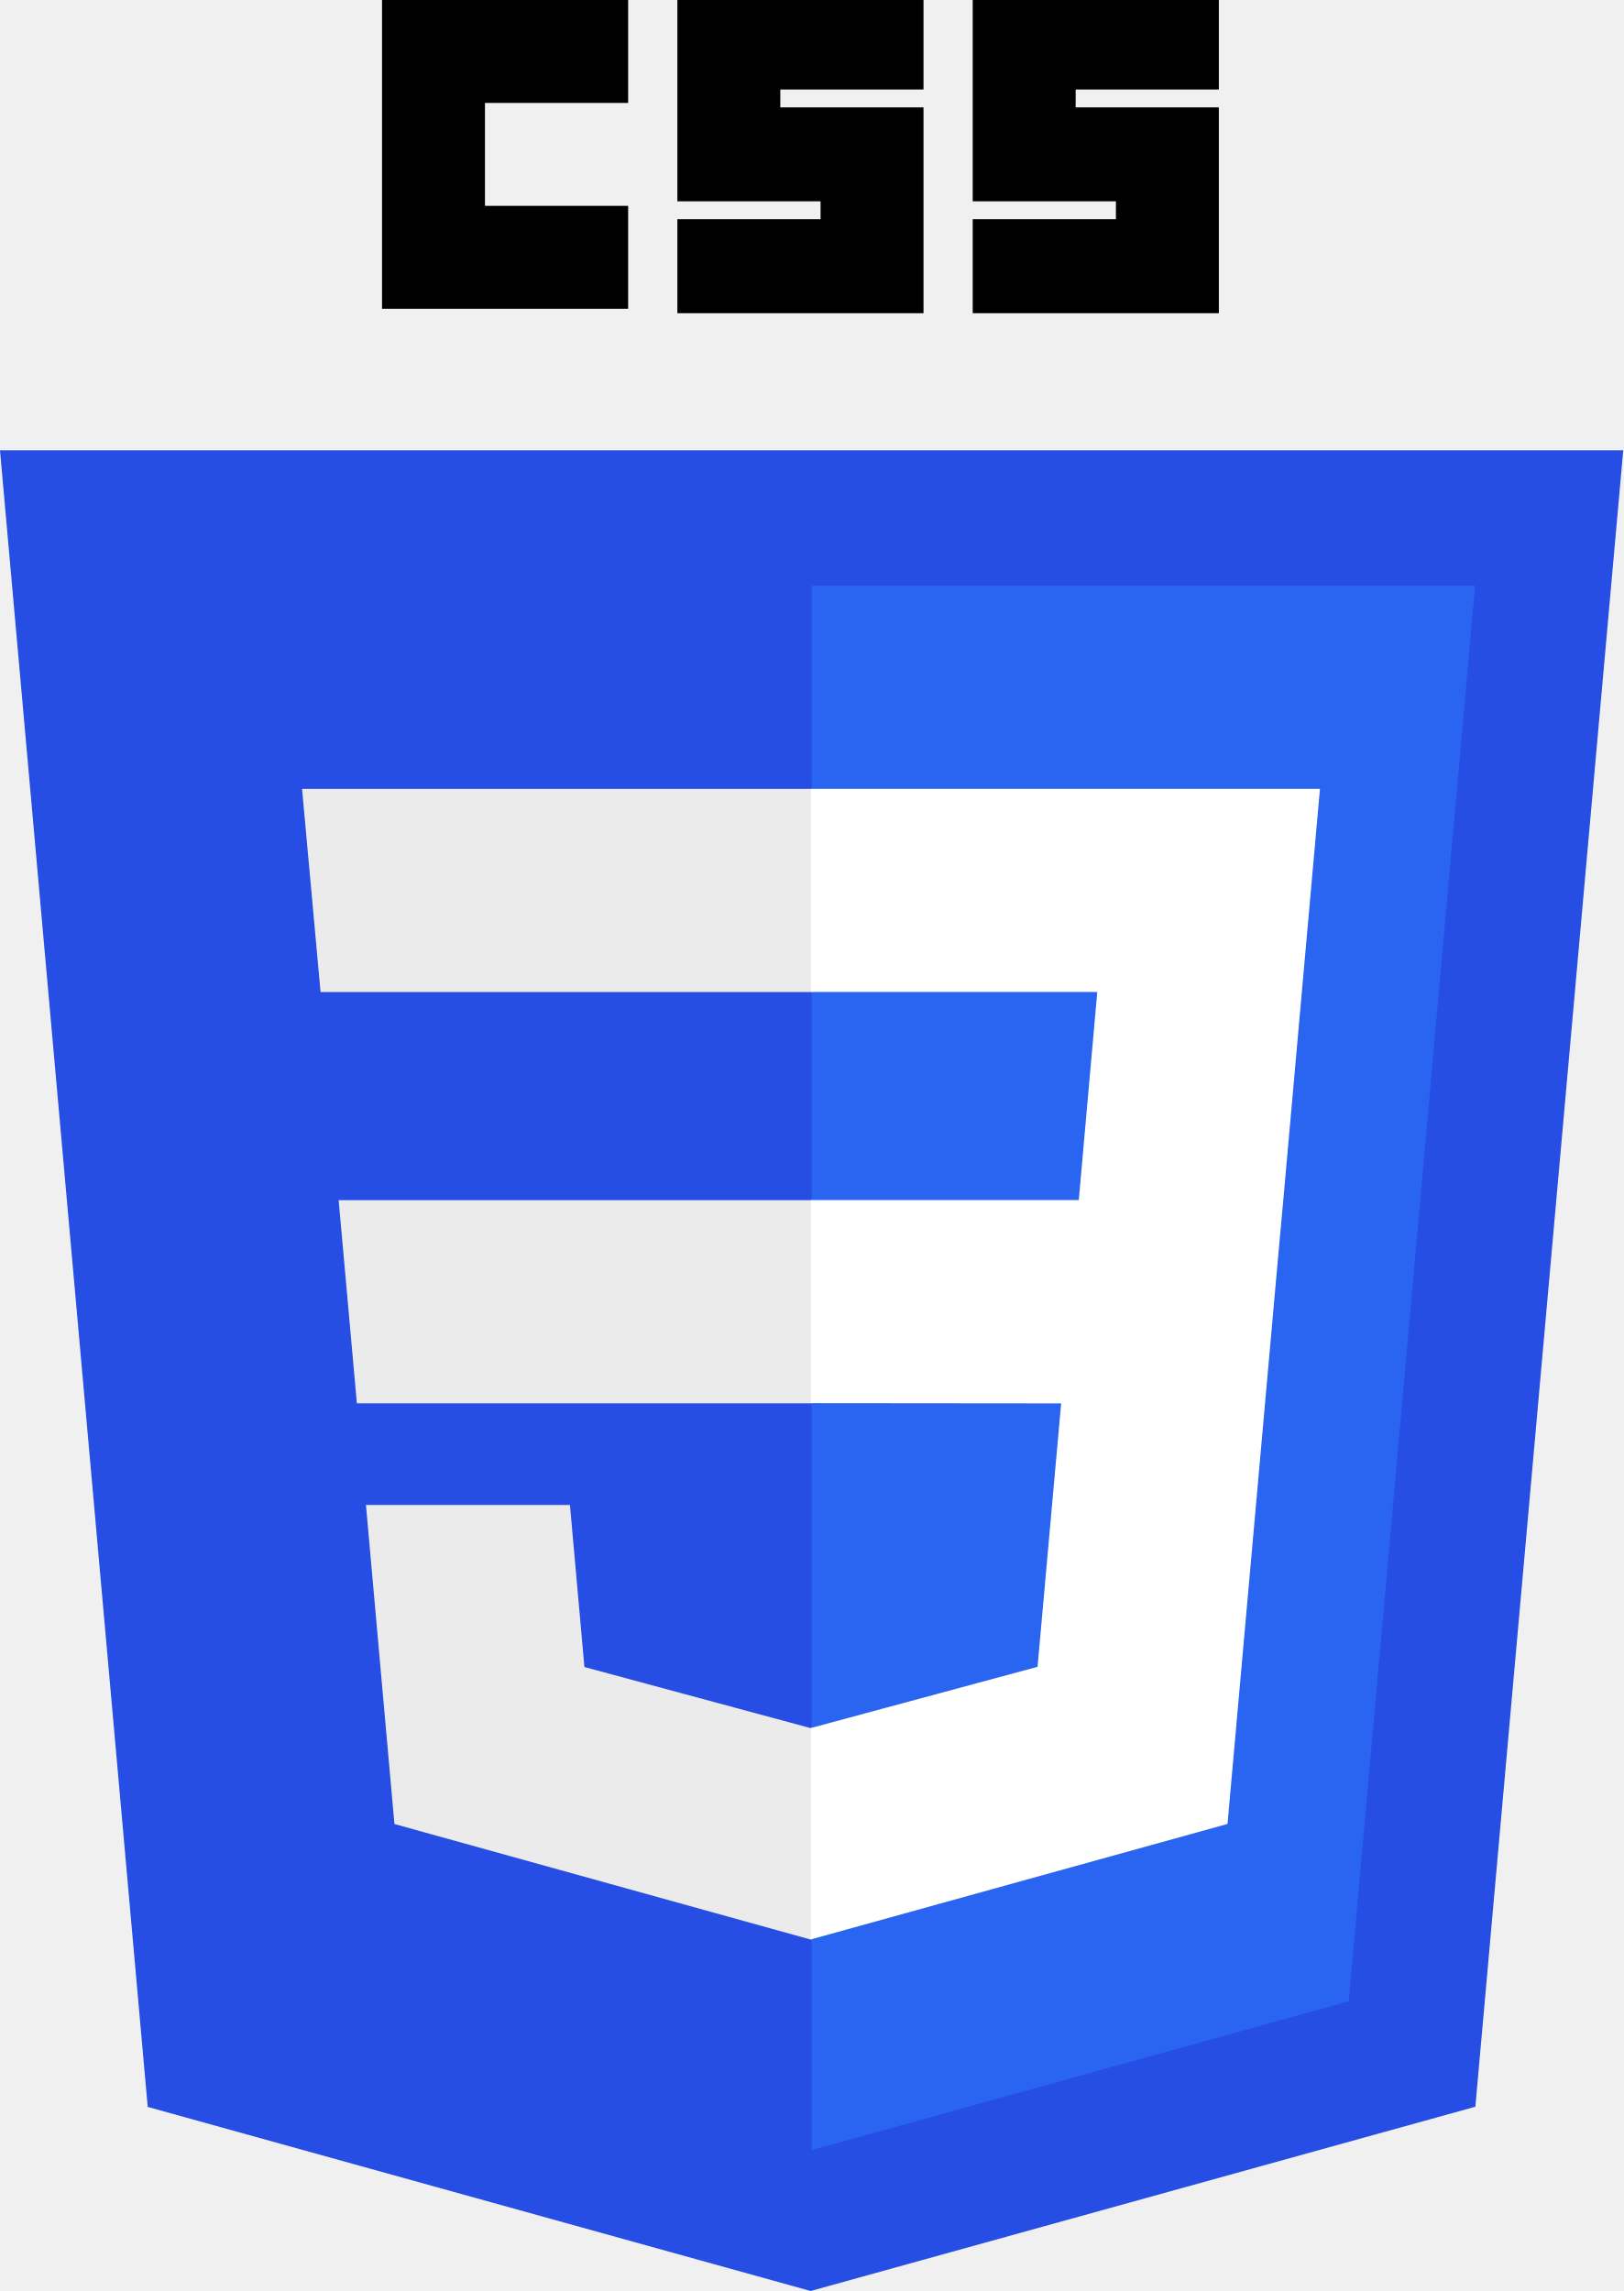
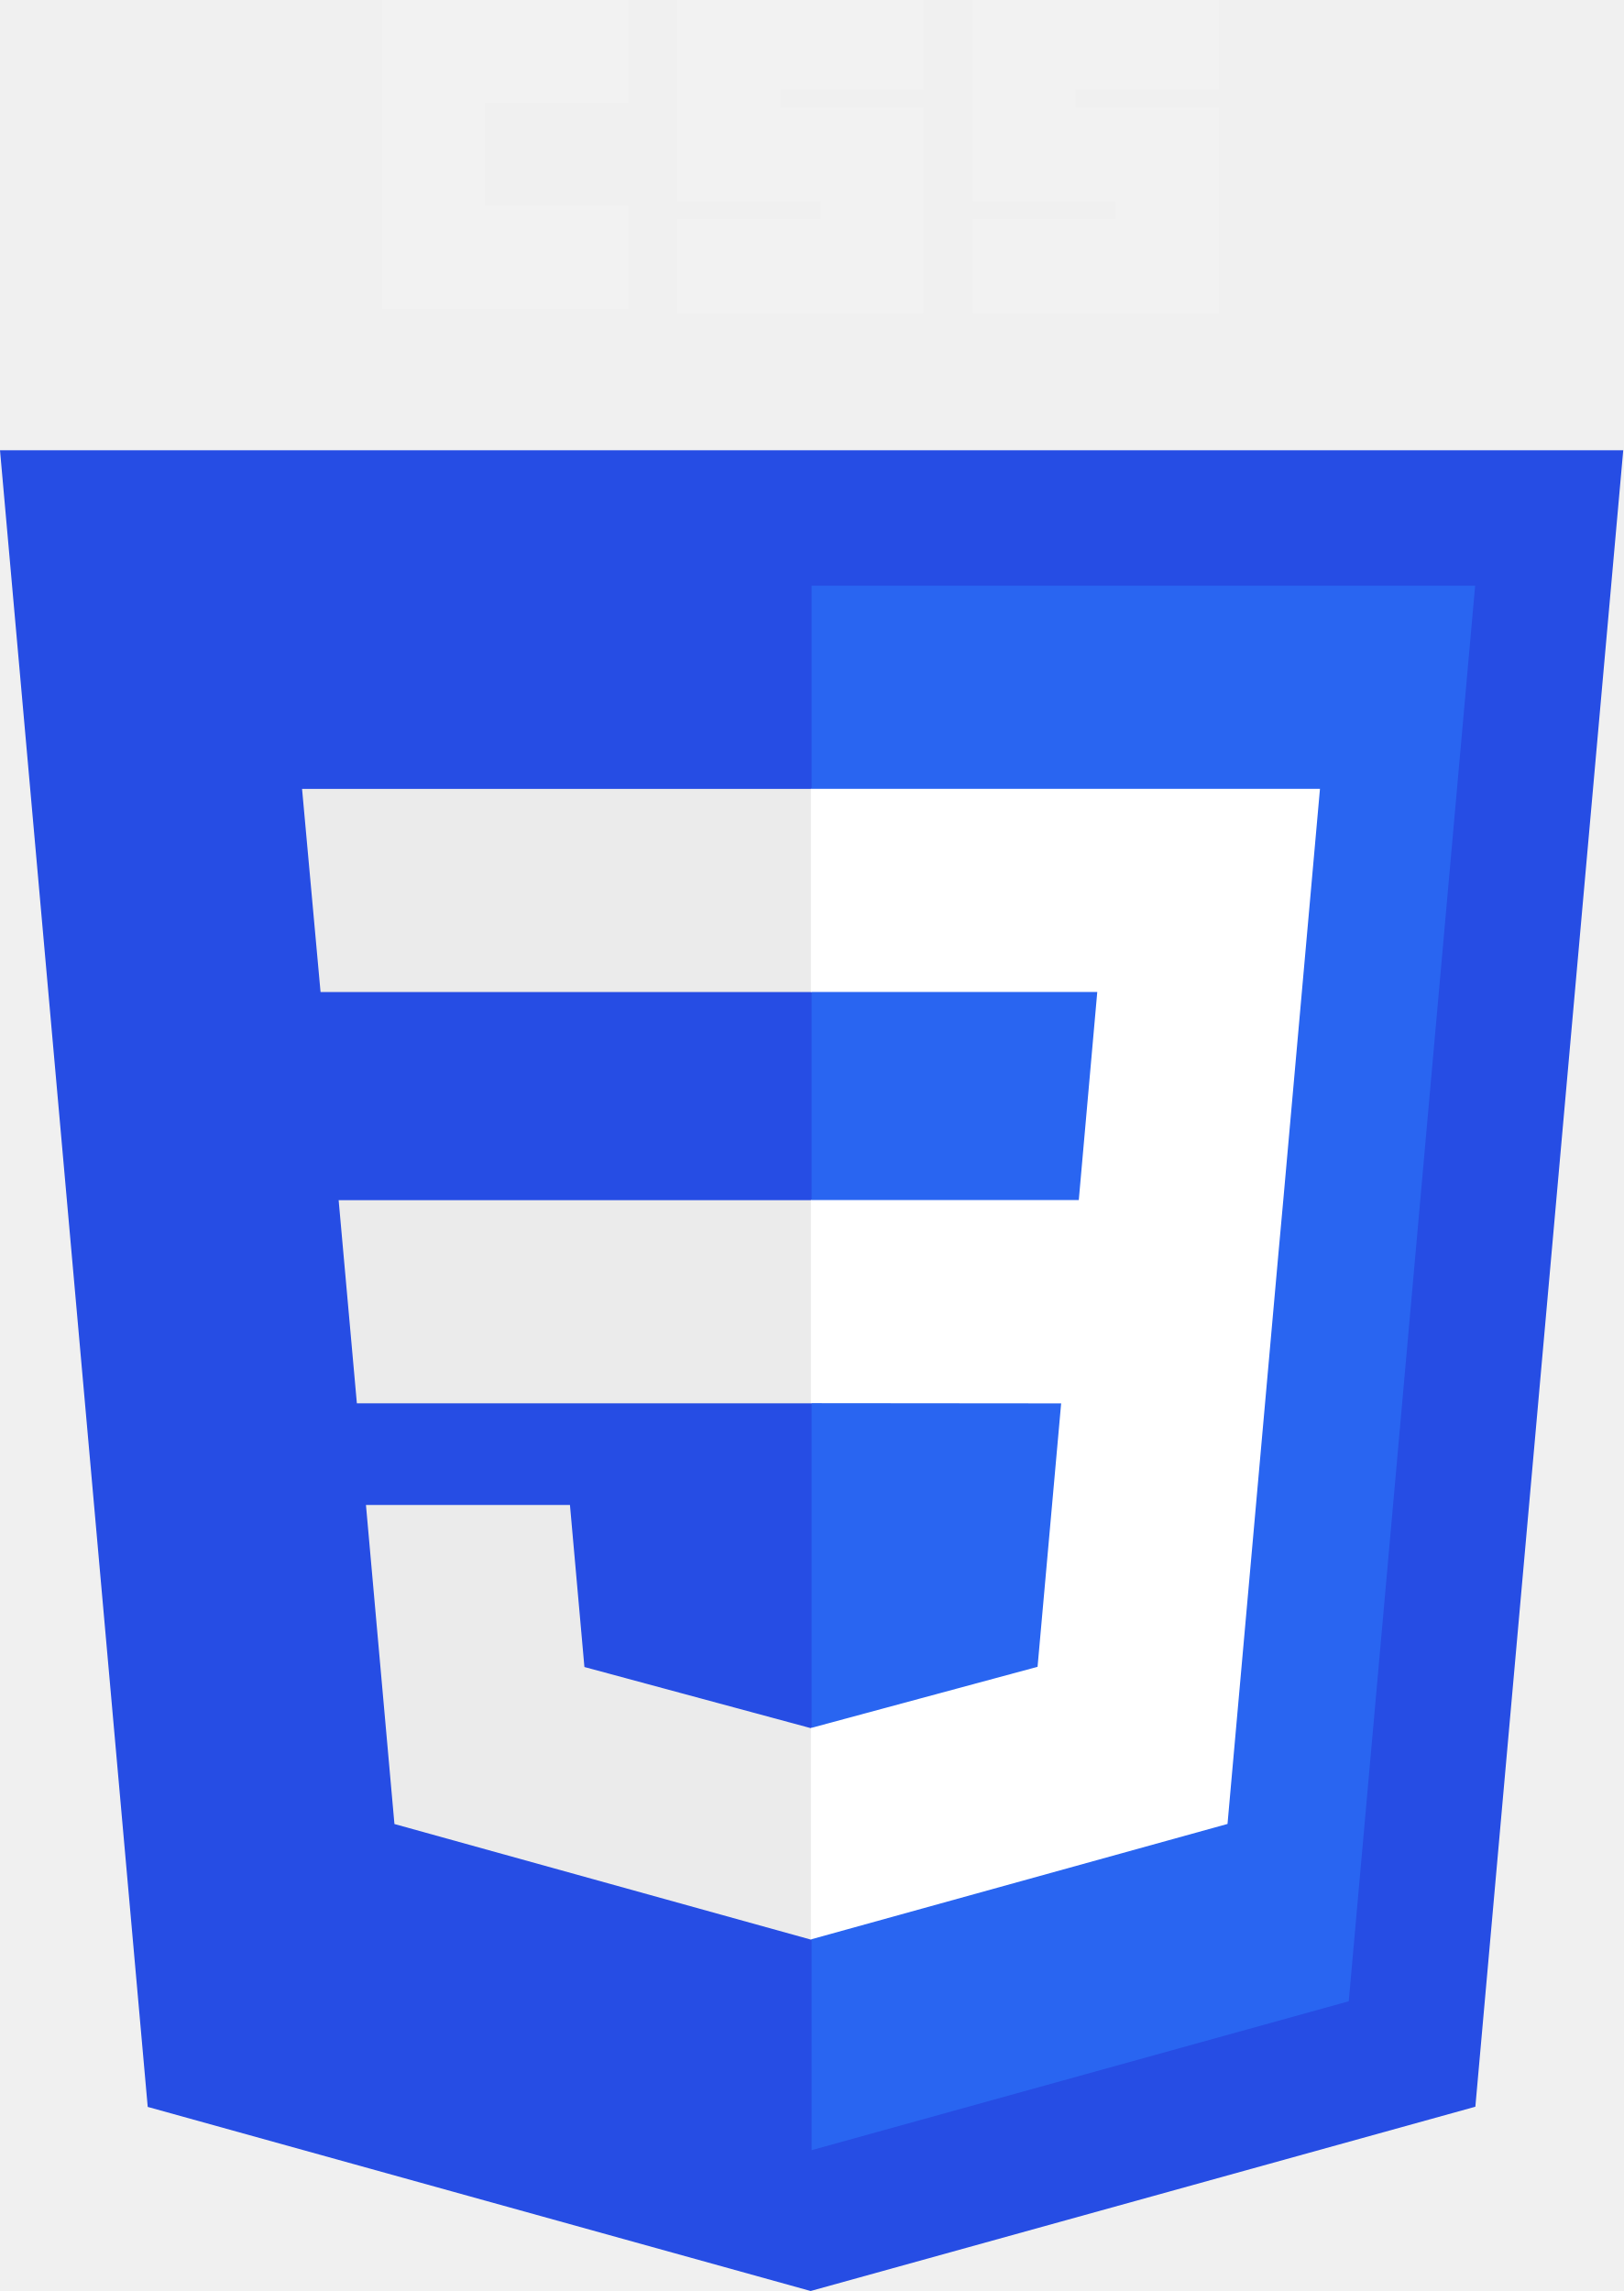
<svg xmlns="http://www.w3.org/2000/svg" id="layer1" width="80.71" height="113.922" viewBox="0 0 80.71 113.922">
  <g id="g3013" transform="translate(0 0)">
    <path id="polygon2989" d="M155.343,100.62l-7.353,82.371-33.051,9.163L81.978,183,74.633,100.62Z" transform="translate(-74.633 -78.232)" fill="#264de4" />
    <path id="polygon2991" d="M282.707,201.284l6.284-70.39H256v77.794Z" transform="translate(-215.645 -101.769)" fill="#2965f1" />
    <path id="polygon2993" d="M150.31,268.217l.906,10.1h22.611v-10.1Z" transform="translate(-133.472 -208.537)" fill="#ebebeb" />
    <path id="polygon2995" d="M167.468,176.305H142.132l.919,10.1h24.418Z" transform="translate(-127.113 -137.076)" fill="#ebebeb" />
    <path id="polygon2997" d="M178.568,357.931V347.418l-.044.012-11.253-3.039-.719-8.058H156.409l1.416,15.865,20.7,5.746Z" transform="translate(-138.213 -261.497)" fill="#ebebeb" />
-     <path id="path2999" d="M160,0h12.238V5.118h-7.12v5.118h7.12v5.118H160Z" transform="translate(-141.005)" />
-     <path id="path3001" d="M226,0h12.238V4.45h-7.12v.89h7.12V15.575H226V10.9h7.12v-.89H226Z" transform="translate(-192.32)" />
-     <path id="path3003" d="M292,0h12.238V4.45h-7.12v.89h7.12V15.575H292V10.9h7.12v-.89H292Z" transform="translate(-243.635)" />
+     <path id="path2999" d="M160,0h12.238V5.118h-7.12v5.118h7.12v5.118H160Z" transform="translate(-141.005)" fill="#f2f2f2" />
+     <path id="path3001" d="M226,0h12.238V4.45h-7.12v.89h7.12V15.575H226V10.9h7.12v-.89H226Z" transform="translate(-192.32)" fill="#f2f2f2" />
+     <path id="path3003" d="M292,0h12.238V4.45h-7.12v.89h7.12V15.575H292V10.9h7.12v-.89H292Z" transform="translate(-243.635)" fill="#f2f2f2" />
    <path id="polygon3005" d="M268.285,206.86l-1.173,13.1-11.269,3.042v10.512l20.714-5.741.152-1.707,2.374-26.6.247-2.713,1.824-20.451H255.843v10.1h14.238l-.919,10.347H255.843v10.1Z" transform="translate(-215.523 -137.076)" fill="#fff" />
  </g>
</svg>
